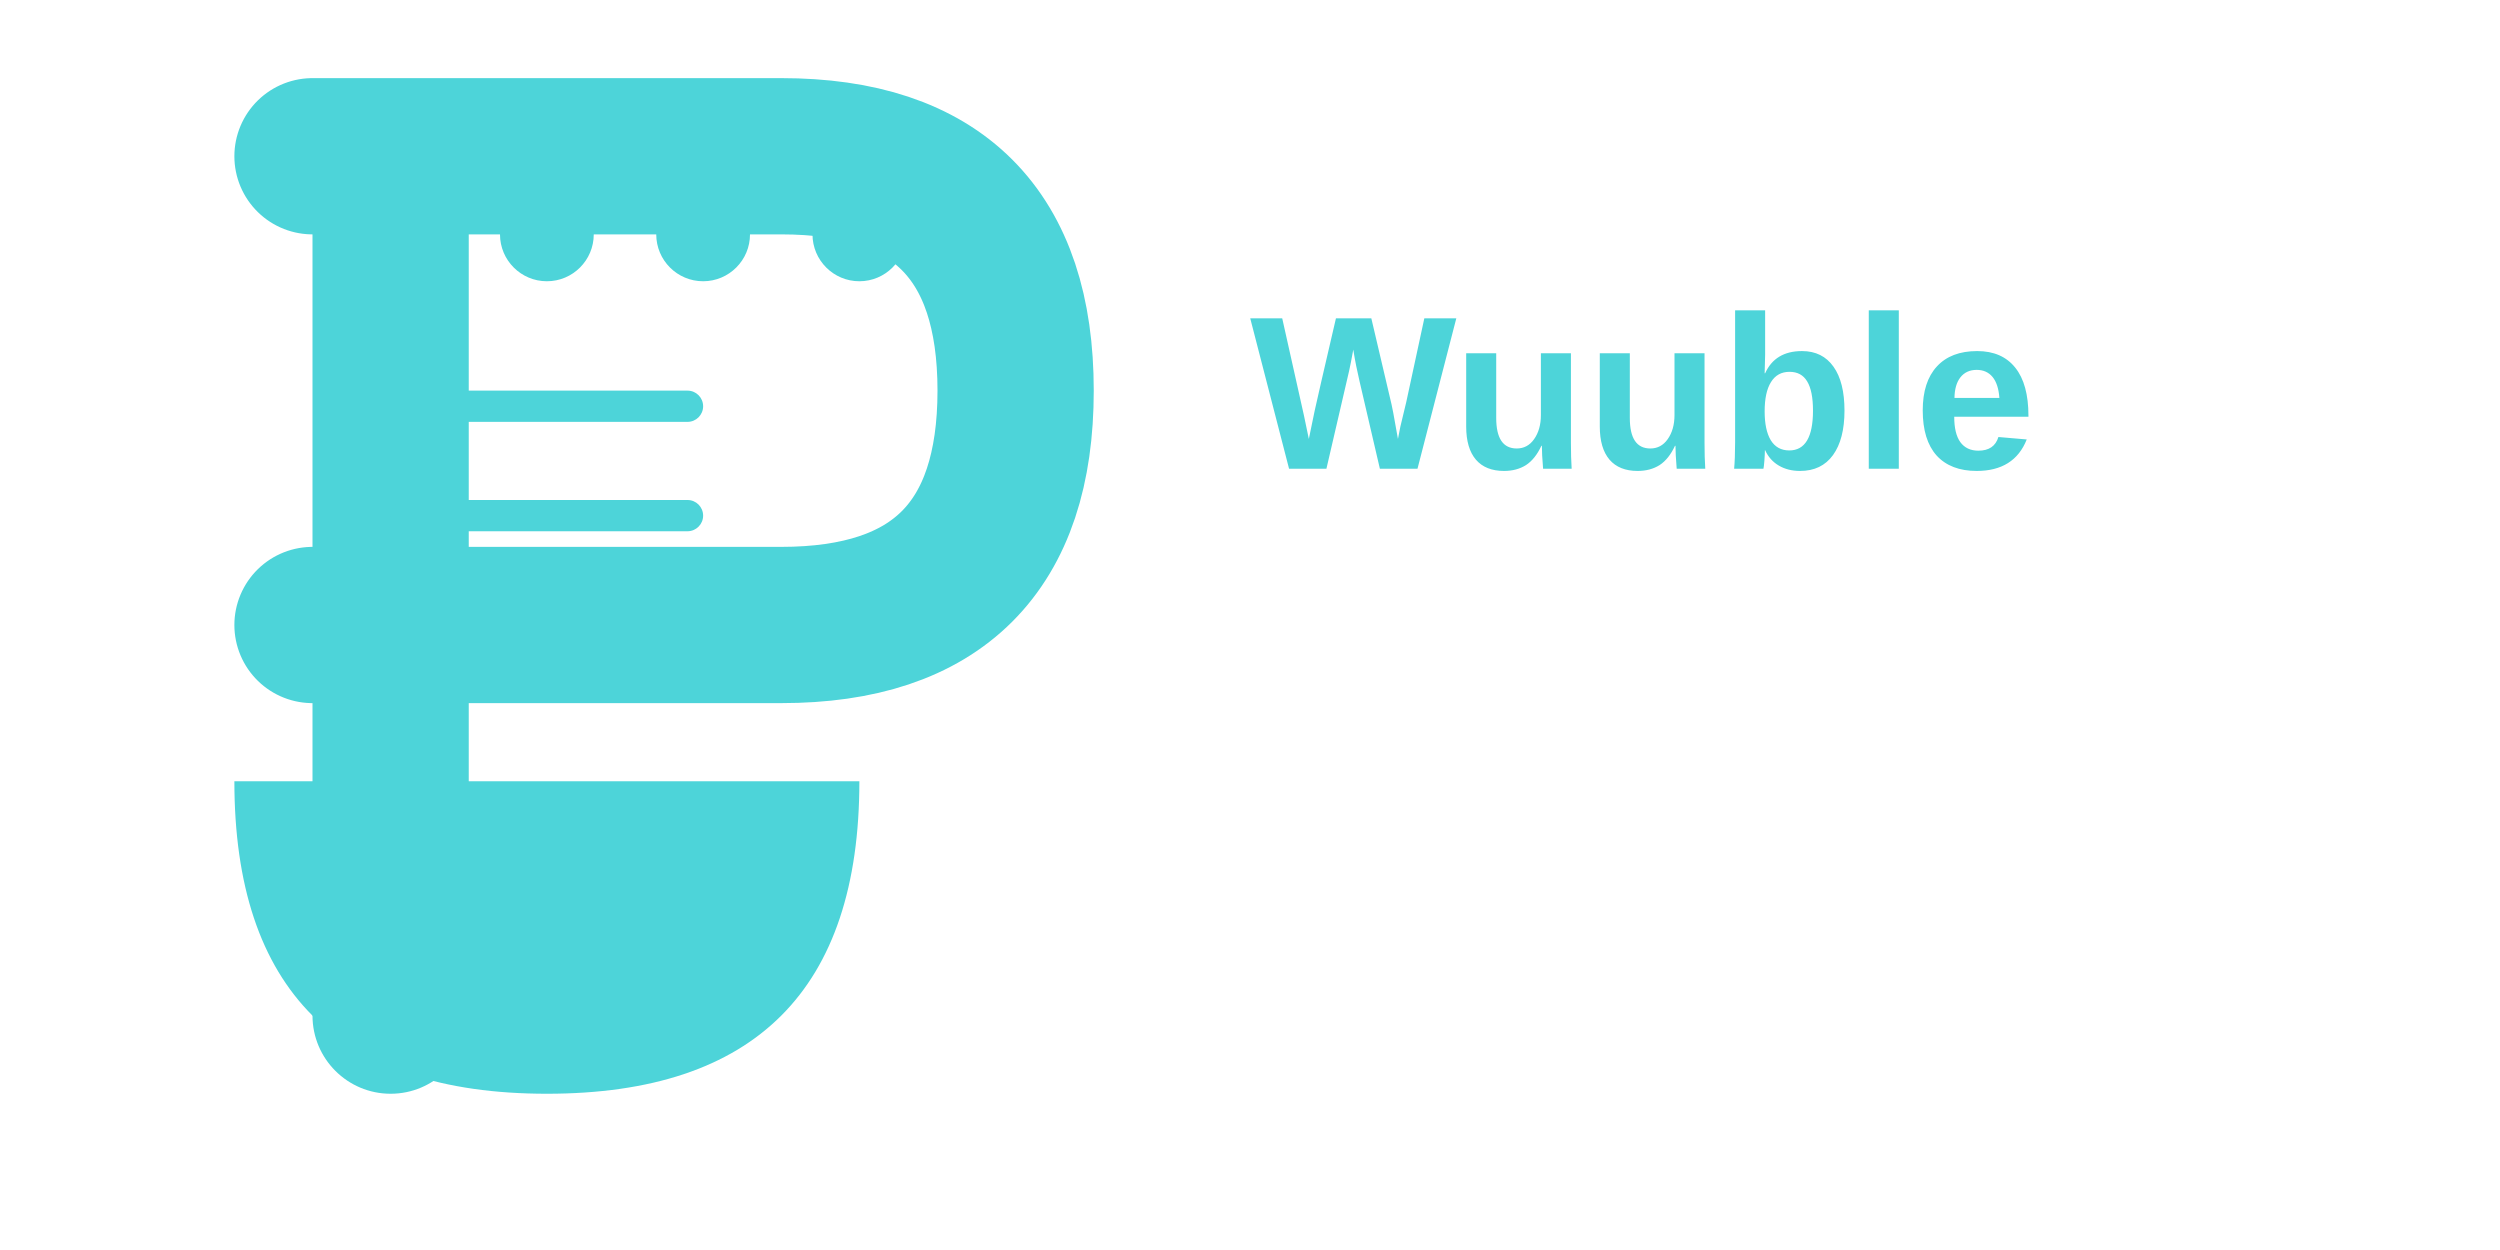
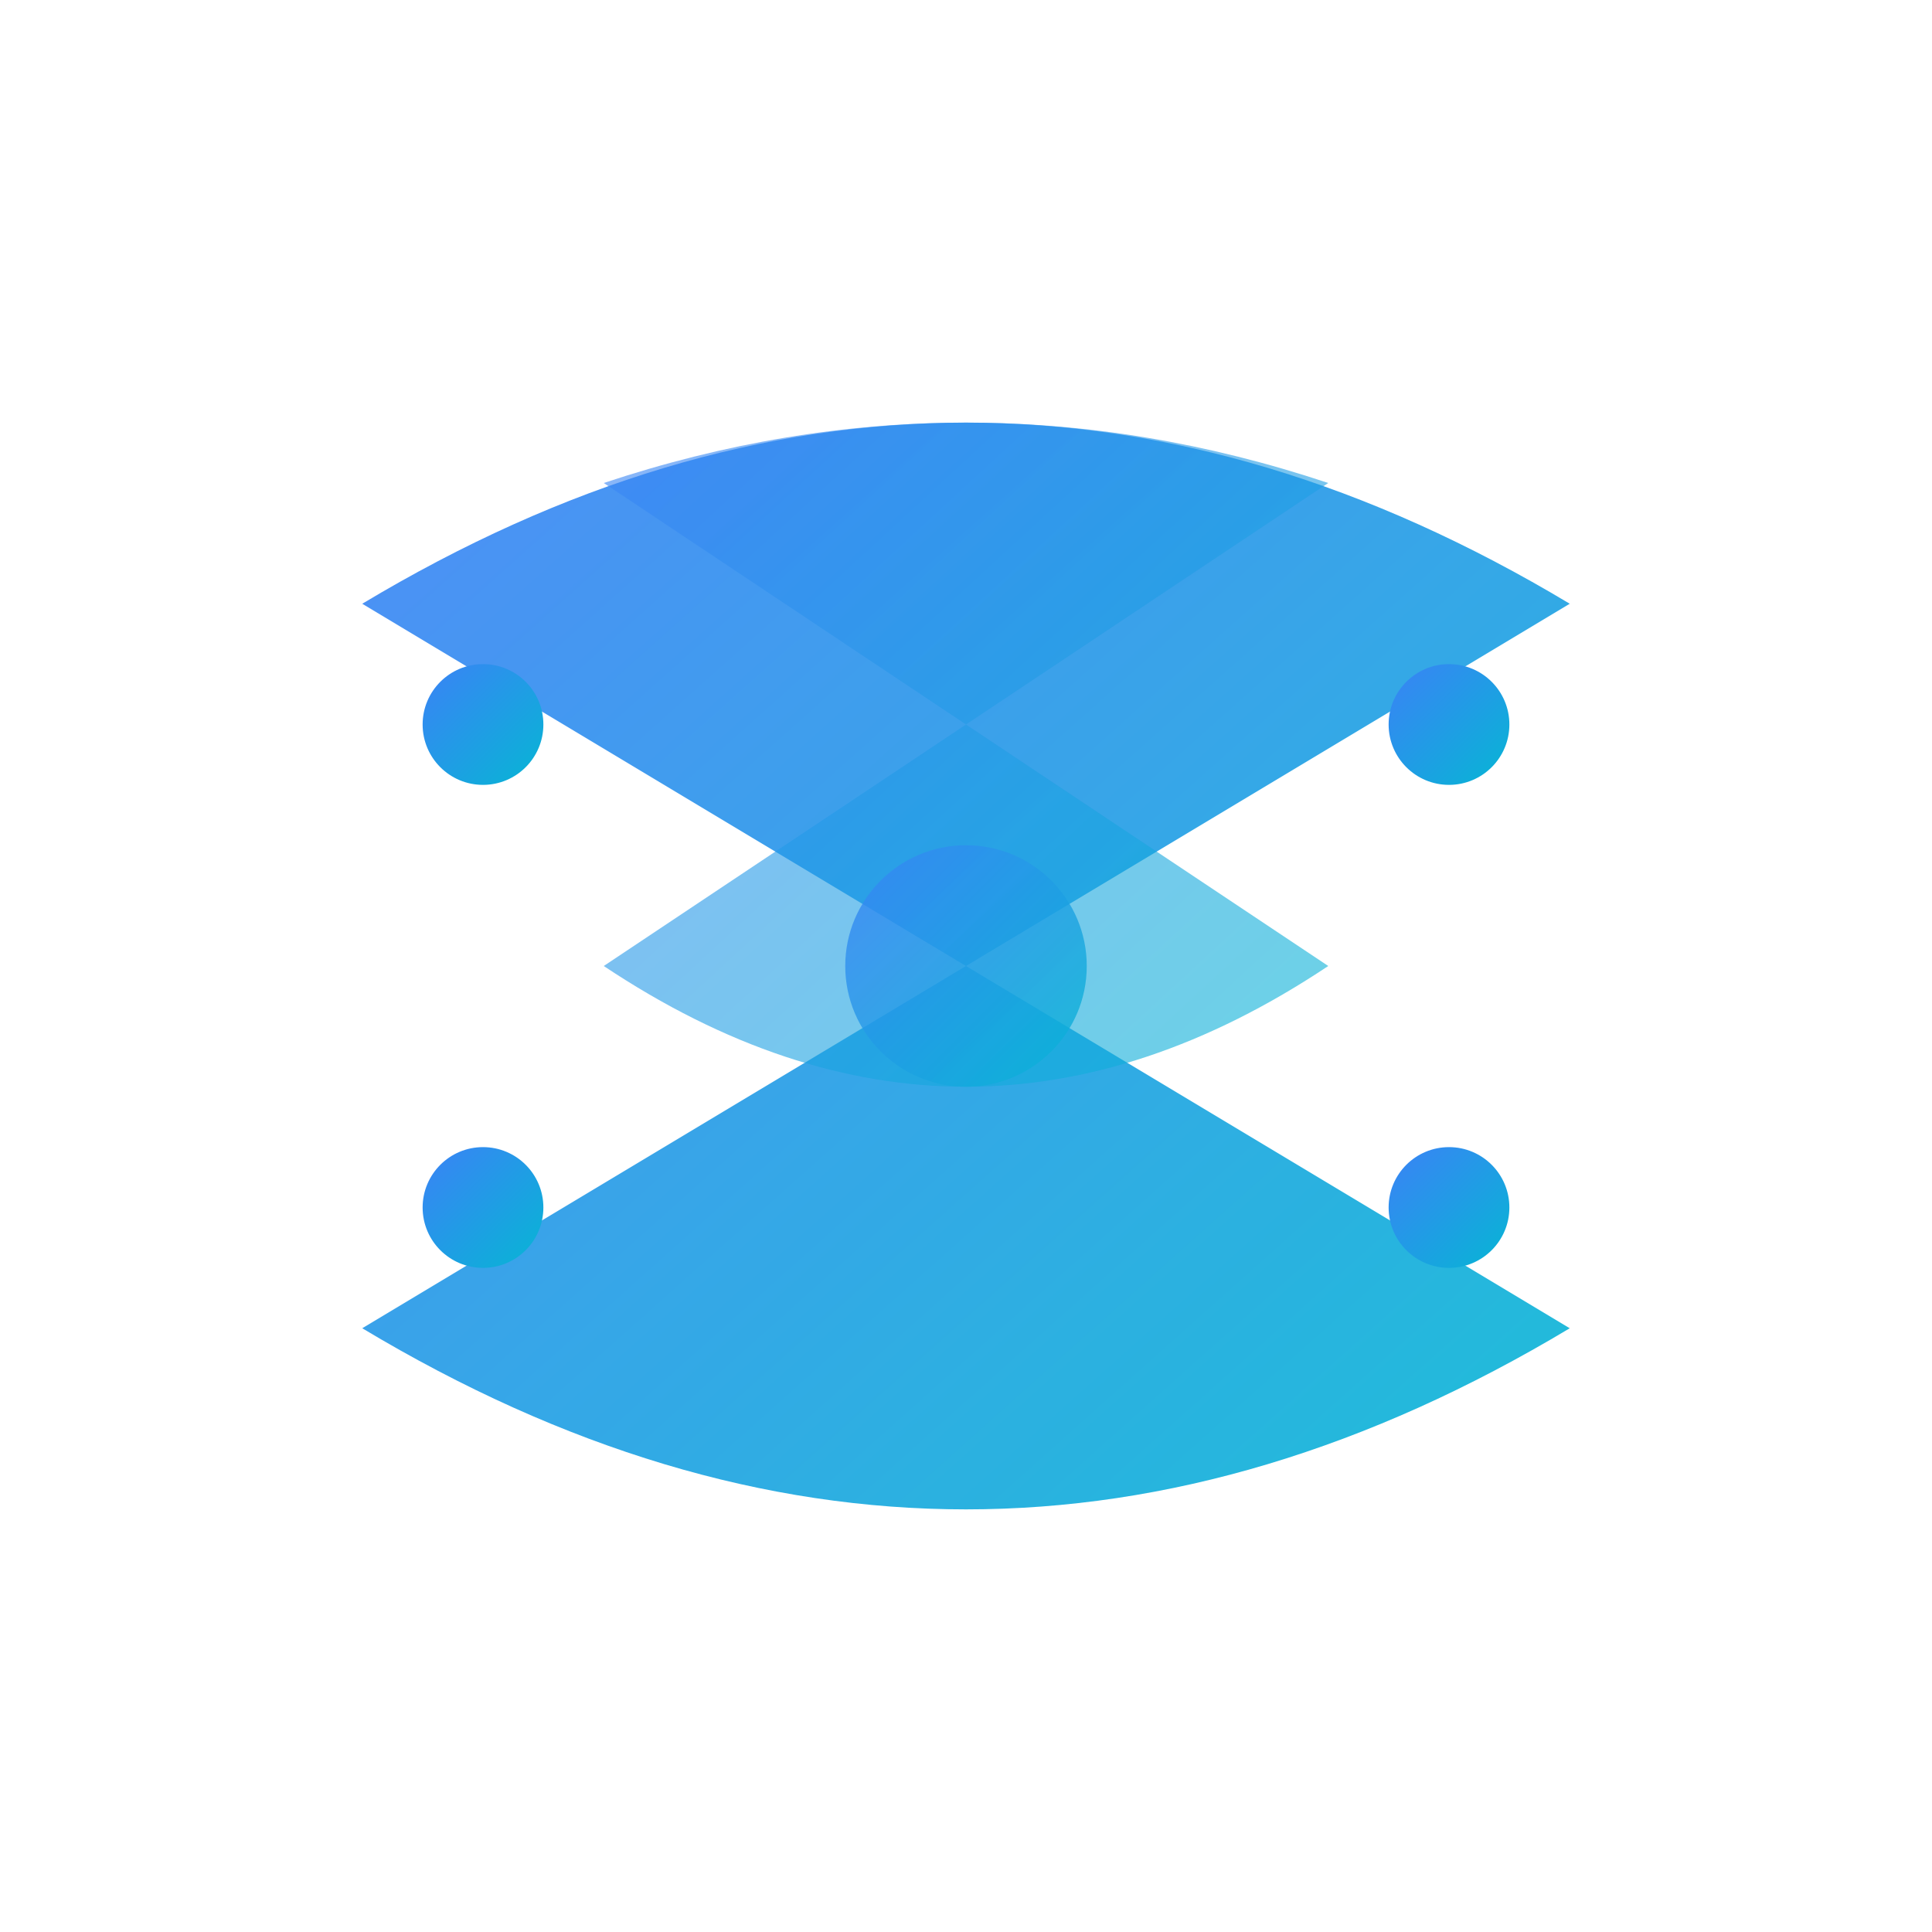
- <svg xmlns="http://www.w3.org/2000/svg" width="160" height="80" viewBox="0 0 160 80" fill="none">
-   <g fill="#4DD4D9">
-     <rect x="20" y="10" width="10" height="60" rx="5" />
-     <path d="M 20 10 L 50 10 Q 65 10 65 25 Q 65 40 50 40 L 20 40" stroke="#4DD4D9" stroke-width="10" fill="none" stroke-linecap="round" stroke-linejoin="round" />
-     <circle cx="35" cy="15" r="3" />
-     <circle cx="45" cy="15" r="3" />
-     <circle cx="55" cy="15" r="3" />
-     <path d="M 15 50 Q 15 70 35 70 Q 55 70 55 50" fill="#4DD4D9" />
-     <rect x="25" y="25" width="20" height="2" rx="1" />
-     <rect x="25" y="32" width="20" height="2" rx="1" />
-     <rect x="25" y="52" width="15" height="2" rx="1" />
-     <rect x="25" y="59" width="15" height="2" rx="1" />
-   </g>
-   <g fill="#4DD4D9" font-family="Arial, sans-serif" font-weight="600" font-size="14">
-     <text x="80" y="30">Wuuble</text>
-   </g>
+ <svg xmlns="http://www.w3.org/2000/svg" width="32" height="32" viewBox="0 0 32 32" fill="none">
+   <defs>
+     <linearGradient id="wuubleGradient" x1="0%" y1="0%" x2="100%" y2="100%">
+       <stop offset="0%" style="stop-color:#3B82F6;stop-opacity:1" />
+       <stop offset="100%" style="stop-color:#06B6D4;stop-opacity:1" />
+     </linearGradient>
+   </defs>
+   <path d="M6 10 Q16 4 26 10 Q16 16 6 22 Q16 28 26 22 Q16 16 6 10 Z" fill="url(#wuubleGradient)" opacity="0.9" />
+   <path d="M10 8 Q16 6 22 8 Q16 12 10 16 Q16 20 22 16 Q16 12 10 8 Z" fill="url(#wuubleGradient)" opacity="0.6" />
+   <circle cx="16" cy="16" r="2" fill="url(#wuubleGradient)" opacity="0.8" />
+   <circle cx="8" cy="12" r="1" fill="url(#wuubleGradient)" />
+   <circle cx="24" cy="12" r="1" fill="url(#wuubleGradient)" />
+   <circle cx="8" cy="20" r="1" fill="url(#wuubleGradient)" />
+   <circle cx="24" cy="20" r="1" fill="url(#wuubleGradient)" />
</svg>
